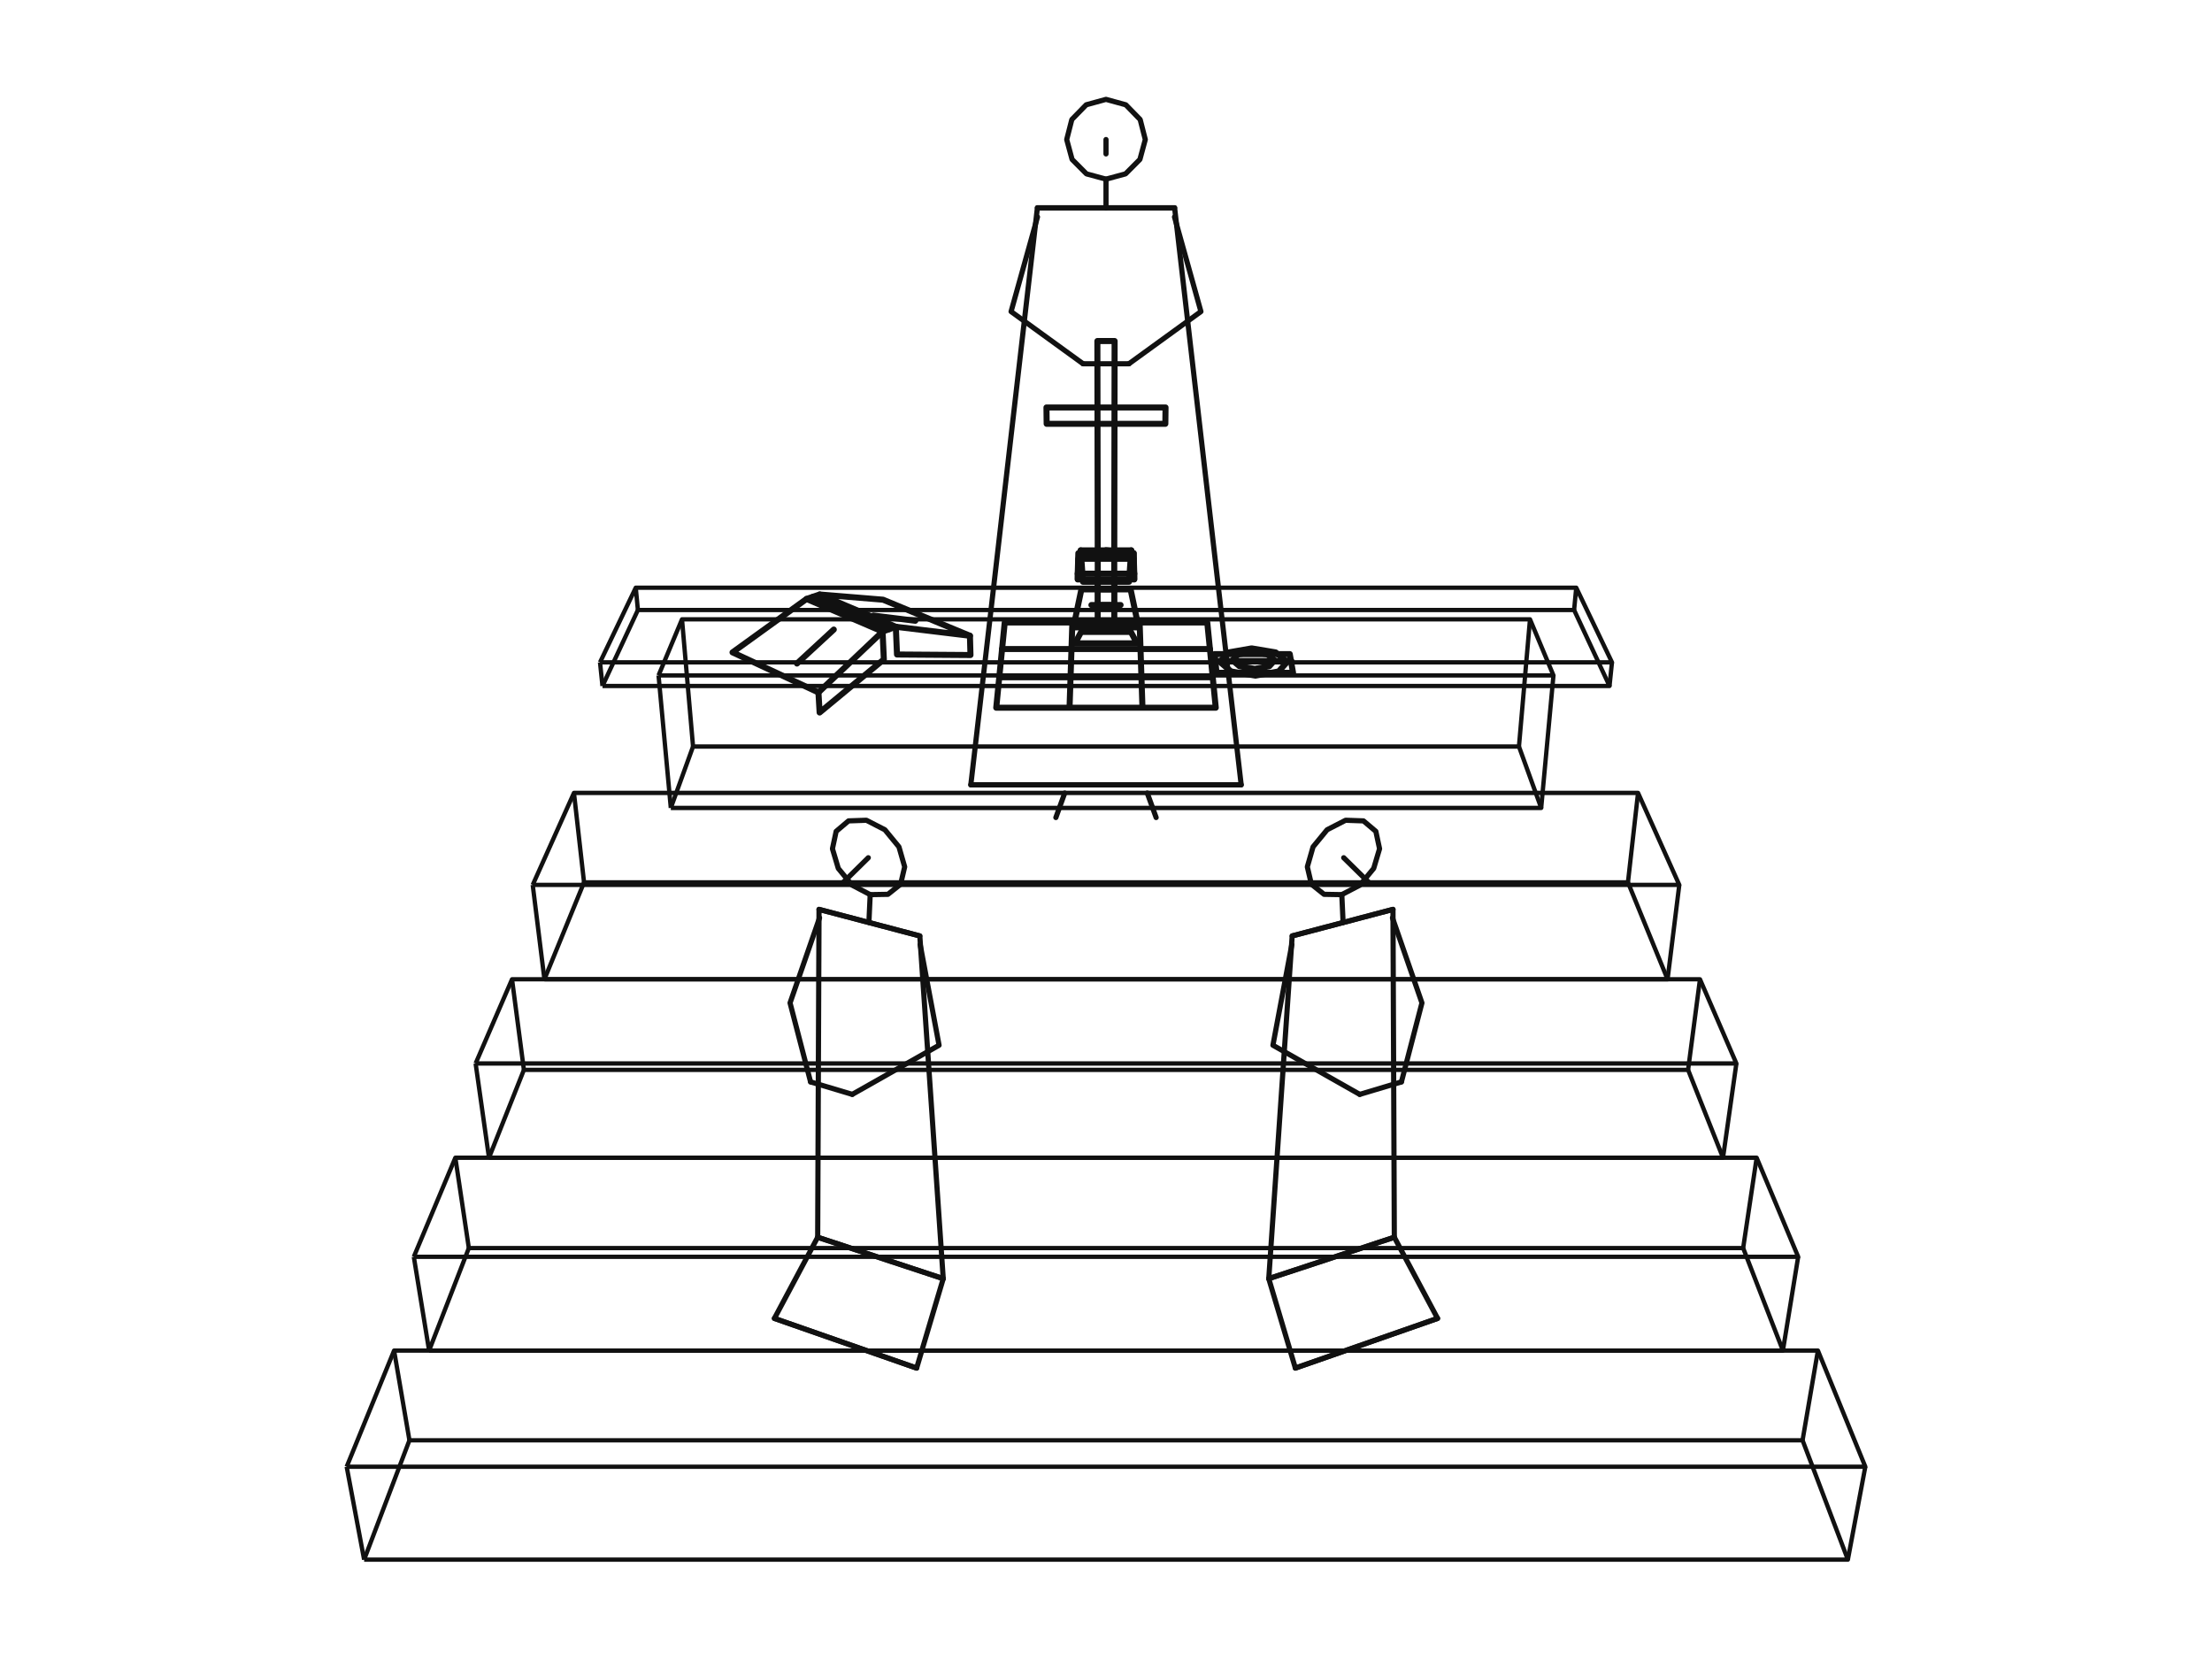
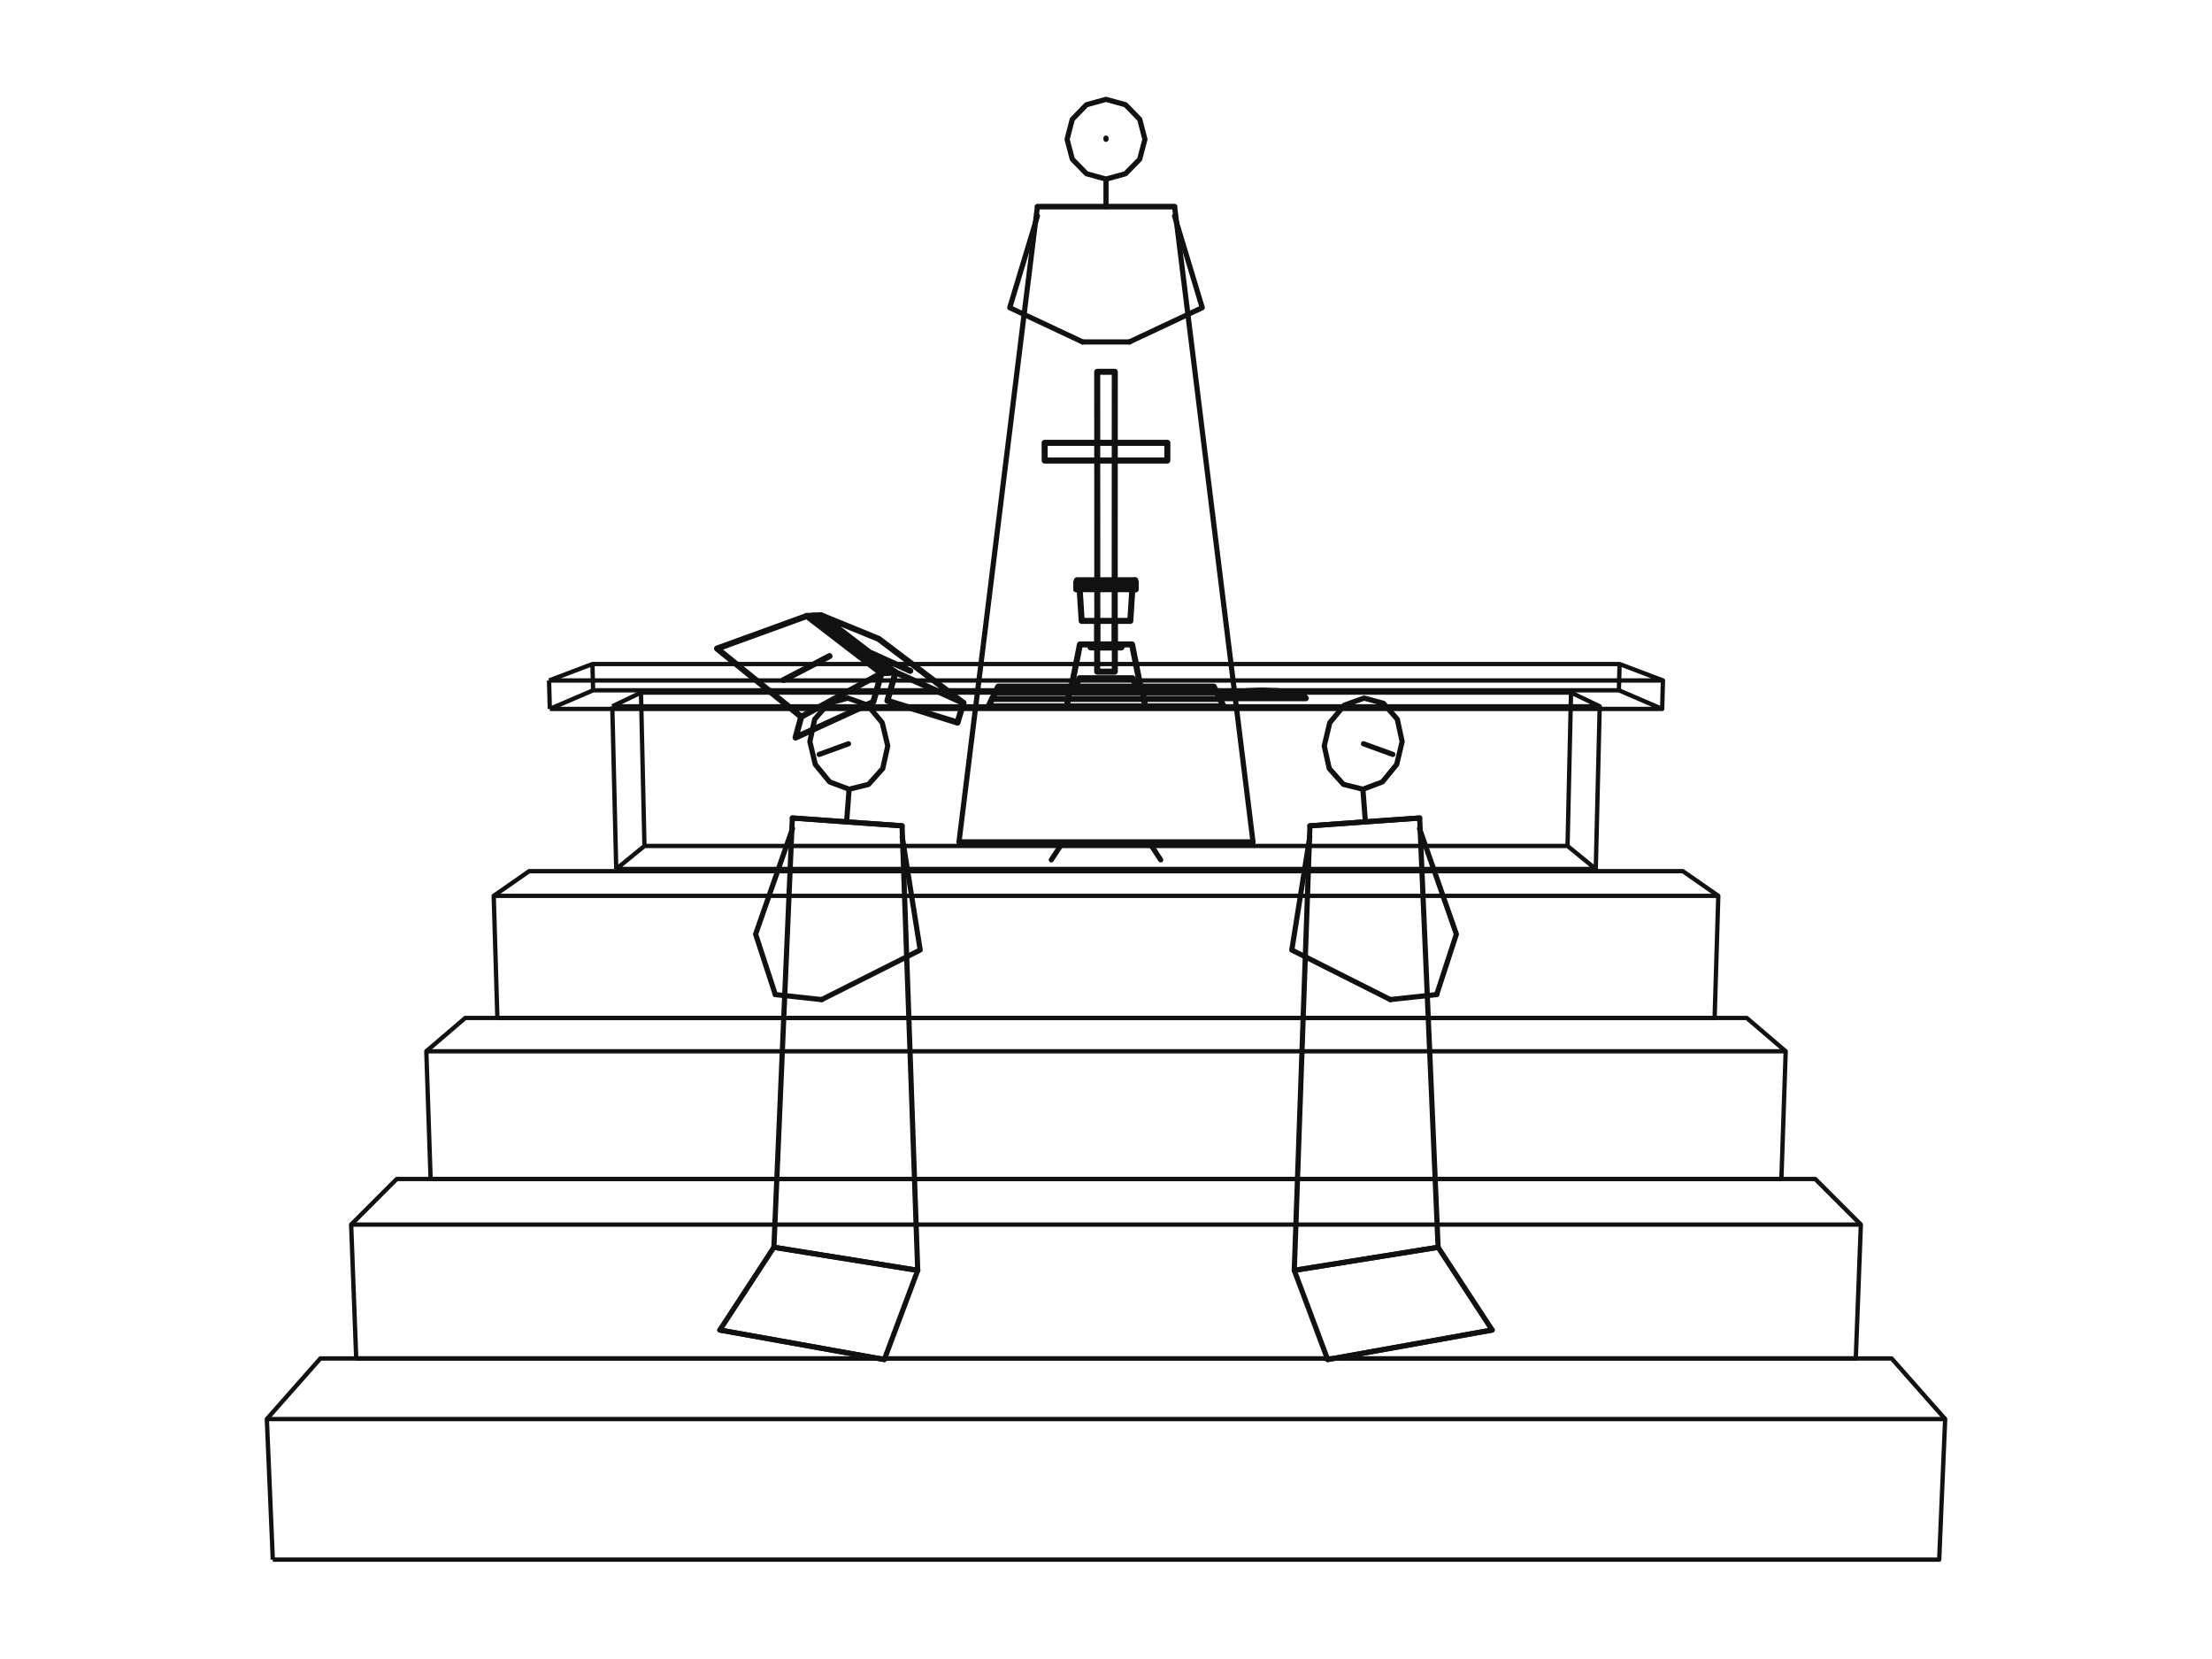
<svg xmlns="http://www.w3.org/2000/svg" width="1024" height="768" viewBox="0 0 1024 768">
  <rect width="100%" height="100%" fill="#ffffff" />
  <style>svg{background:#fff}.g{fill:none;stroke:#111;stroke-width:2.8;stroke-linejoin:round;stroke-linecap:round}.arch{fill:none;stroke:#111;stroke-width:2.0;stroke-linejoin:round}.fig{fill:none;stroke:#111;stroke-width:2.4;stroke-linejoin:round;stroke-linecap:round}</style>
  <g transform="translate(0,0)">
-     <path class="arch" d="M703.17,345.59 L708.28,286.70" />
-     <path class="arch" d="M320.83,345.59 L315.72,286.70" />
-     <path class="arch" d="M728.70,282.40 L729.69,272.06" />
-     <path class="arch" d="M295.30,282.40 L294.31,272.06" />
-     <path class="arch" d="M753.63,408.48 L758.30,367.06" />
-     <path class="arch" d="M270.37,408.48 L265.70,367.06" />
-     <path class="arch" d="M310.54,374.02 L713.46,374.02 L703.17,345.59 L320.83,345.59 L310.54,374.02" />
-     <path class="g" d="M527.07,290.35 L496.93,290.35" />
-     <path class="g" d="M527.07,290.35 L523.39,272.83 L500.61,272.83 L496.93,290.35 L527.07,290.35" />
-     <path class="fig" d="M449.42,363.33 L574.58,363.33" />
-     <path class="g" d="M497.65,297.82 L500.49,292.53 L523.51,292.53 L526.35,297.82 L497.65,297.82" />
-     <path class="fig" d="M492.90,367.12 L488.79,378.46" />
-     <path class="fig" d="M531.10,367.12 L535.21,378.46" />
-     <path class="g" d="M508.14,280.08 L508.16,289.87 L515.84,289.87 L515.86,280.08" />
-     <path class="g" d="M463.88,300.46 L560.12,300.46" />
-     <path class="g" d="M505.25,280.08 L518.75,280.08" />
-     <path class="arch" d="M304.86,312.67 L719.14,312.67 L708.28,286.70 L315.72,286.70 L304.86,312.67" />
-     <path class="g" d="M508.12,269.31 L508.14,280.08 L515.86,280.08 L515.88,269.31" />
-     <path class="arch" d="M278.91,317.56 L745.09,317.56 L728.70,282.40 L295.30,282.40 L278.91,317.56" />
-     <path class="g" d="M515.80,272.83 L515.99,157.87 L508.01,157.87 L508.20,272.83 L515.80,272.83" />
-     <path class="g" d="M449.01,294.31 L414.70,290.15 L379.46,275.21 L408.79,277.62 L449.01,294.31" />
-     <path class="g" d="M373.36,277.28 L379.46,275.21" />
-     <path class="g" d="M423.72,287.37 L404.31,284.95" />
-     <path class="arch" d="M252.03,453.34 L771.97,453.34 L753.63,408.48 L270.37,408.48 L252.03,453.34" />
-     <path class="arch" d="M277.77,306.61 L746.23,306.61 L729.69,272.06 L294.31,272.06 L277.77,306.61" />
-     <path class="g" d="M500.30,254.78 L501.34,269.31 L522.66,269.31 L523.70,254.78" />
-     <path class="arch" d="M310.54,374.02 L304.86,312.67" />
-     <path class="arch" d="M713.46,374.02 L719.14,312.67" />
-     <path class="g" d="M500.30,254.78 L523.70,254.78" />
-     <path class="g" d="M495.13,327.44 L496.44,287.98" />
-     <path class="g" d="M528.87,327.44 L527.56,287.98" />
-     <path class="g" d="M562.74,306.02 L597.86,306.02" />
-     <path class="g" d="M580.87,309.63 L587.57,308.43 L590.07,305.67 L586.72,302.93 L579.77,301.77 L573.14,302.93 L570.55,305.67 L573.83,308.43 L580.87,309.63" />
-     <path class="g" d="M581.18,312.76 L591.94,310.83 L595.90,306.38 L590.51,302.01 L579.42,300.16 L568.85,302.01 L564.68,306.38 L569.89,310.83 L581.18,312.76" />
-     <path class="g" d="M563.17,311.47 L598.59,311.47 L597.07,302.80 L562.27,302.80 L563.17,311.47" />
-     <path class="g" d="M500.26,256.33 L512.00,256.90 L523.74,256.33 L512.00,254.71" />
-     <path class="g" d="M539.47,196.20 L484.53,196.20 L484.44,188.63 L539.56,188.63 L539.47,196.20" />
-     <path class="g" d="M449.01,294.31 L449.26,303.23 L415.25,302.99 L414.70,290.15" />
-     <path class="g" d="M461.19,327.62 L562.81,327.62 L558.88,288.16 L465.12,288.16 L461.19,327.62" />
-     <path class="g" d="M524.79,258.68 L524.80,256.10" />
-     <path class="g" d="M411.64,291.26 L376.42,276.24" />
-     <path class="g" d="M462.57,313.54 L561.43,313.54" />
-     <path class="arch" d="M781.47,495.28 L786.97,453.34" />
-     <path class="arch" d="M242.53,495.28 L237.03,453.34" />
-     <path class="arch" d="M246.61,409.65 L777.39,409.65 L758.30,367.06 L265.70,367.06 L246.61,409.65" />
-     <path class="g" d="M498.94,268.20 L525.06,268.20 L524.79,258.68 L499.21,258.68 L498.94,268.20" />
-     <path class="g" d="M368.94,307.17 L385.98,291.44" />
-     <path class="g" d="M498.92,265.57 L525.08,265.57 L524.80,256.10 L499.20,256.10 L498.92,265.57" />
-     <path class="arch" d="M278.91,317.56 L277.77,306.61" />
-     <path class="arch" d="M745.09,317.56 L746.23,306.61" />
-     <path class="g" d="M408.57,292.37 L414.70,290.15" />
-     <path class="g" d="M378.88,320.55 L408.57,292.37 L373.36,277.28 L339.11,302.00 L378.88,320.55" />
-     <path class="g" d="M498.94,268.20 L498.92,265.57" />
-     <path class="g" d="M525.06,268.20 L525.08,265.57" />
-     <path class="arch" d="M252.03,453.34 L246.61,409.65" />
-     <path class="arch" d="M771.97,453.34 L777.39,409.65" />
-     <path class="fig" d="M480.24,96.19 L449.42,363.33 L574.58,363.33 L543.76,96.19 L480.24,96.19" />
-     <path class="g" d="M378.88,320.55 L379.43,329.84 L409.16,305.25 L408.57,292.37" />
-     <path class="arch" d="M226.37,535.95 L797.63,535.95 L781.47,495.28 L242.53,495.28 L226.37,535.95" />
-     <path class="arch" d="M806.96,577.77 L813.21,535.95" />
-     <path class="arch" d="M217.04,577.77 L210.79,535.95" />
-     <path class="arch" d="M220.18,492.31 L803.82,492.31 L786.97,453.34 L237.03,453.34 L220.18,492.31" />
-     <path class="arch" d="M226.37,535.95 L220.18,492.31" />
-     <path class="arch" d="M797.63,535.95 L803.82,492.31" />
-     <path class="arch" d="M198.64,625.22 L825.36,625.22 L806.96,577.77 L217.04,577.77 L198.64,625.22" />
-     <path class="fig" d="M480.29,100.43 L468.06,144.23 L501.37,168.39" />
-     <path class="fig" d="M543.71,100.43 L555.94,144.23 L522.63,168.39" />
-     <path class="fig" d="M480.24,96.19 L543.76,96.19" />
-     <path class="fig" d="M512.00,96.19 L512.00,82.93" />
-     <path class="fig" d="M587.35,591.92 L645.47,572.76" />
-     <path class="fig" d="M378.53,572.76 L436.65,591.92" />
-     <path class="fig" d="M501.37,168.39 L522.63,168.39" />
-     <path class="fig" d="M587.35,591.92 L599.66,633.33 L665.50,610.33 L645.47,572.76" />
-     <path class="fig" d="M378.53,572.76 L358.50,610.33 L424.34,633.33 L436.65,591.92" />
-     <path class="arch" d="M834.46,666.76 L841.57,625.22" />
-     <path class="arch" d="M189.54,666.76 L182.43,625.22" />
-     <path class="fig" d="M530.19,64.60 L527.82,55.34 L521.16,48.51 L512.00,46.00 L502.84,48.51 L496.18,55.34 L493.81,64.60 L496.30,73.80 L502.96,80.49 L512.00,82.93 L521.04,80.49 L527.70,73.80 L530.19,64.60" />
-     <path class="fig" d="M599.66,633.33 L665.50,610.33" />
-     <path class="fig" d="M358.50,610.33 L424.34,633.33" />
-     <path class="arch" d="M191.57,581.80 L832.43,581.80 L813.21,535.95 L210.79,535.95 L191.57,581.80" />
-     <path class="fig" d="M512.00,64.60 L512.00,71.25" />
-     <path class="arch" d="M198.64,625.22 L191.57,581.80" />
-     <path class="arch" d="M825.36,625.22 L832.43,581.80" />
-     <path class="arch" d="M168.57,722.00 L855.43,722.00 L834.46,666.76 L189.54,666.76 L168.57,722.00" />
-     <path class="fig" d="M379.15,420.98 L378.53,572.76 L436.65,591.92 L425.81,433.27 L379.15,420.98" />
-     <path class="fig" d="M598.19,433.27 L587.35,591.92 L645.47,572.76 L644.85,420.98 L598.19,433.27" />
-     <path class="fig" d="M644.61,424.89 L658.26,464.28 L648.76,500.85" />
-     <path class="fig" d="M379.39,424.89 L365.74,464.28 L375.24,500.85" />
-     <path class="arch" d="M160.49,678.99 L863.51,678.99 L841.57,625.22 L182.43,625.22 L160.49,678.99" />
-     <path class="fig" d="M598.19,433.27 L644.85,420.98" />
-     <path class="fig" d="M379.15,420.98 L425.81,433.27" />
-     <path class="fig" d="M629.46,506.62 L648.76,500.85" />
-     <path class="fig" d="M375.24,500.85 L394.54,506.62" />
-     <path class="arch" d="M168.57,722.00 L160.49,678.99" />
-     <path class="arch" d="M855.43,722.00 L863.51,678.99" />
-     <path class="fig" d="M621.76,427.06 L621.16,414.15" />
-     <path class="fig" d="M402.24,427.06 L402.84,414.15" />
-     <path class="fig" d="M598.03,437.24 L589.28,483.87 L629.46,506.62" />
-     <path class="fig" d="M425.97,437.24 L434.72,483.87 L394.54,506.62" />
-     <path class="fig" d="M638.64,392.91 L636.92,384.86 L631.19,380.01 L622.92,379.72 L614.36,384.12 L607.85,392.04 L605.20,401.29 L607.08,409.33 L612.95,414.01 L621.16,414.15 L629.56,409.75 L635.93,402.00 L638.64,392.91" />
-     <path class="fig" d="M418.80,401.29 L416.15,392.04 L409.64,384.12 L401.08,379.72 L392.81,380.01 L387.08,384.86 L385.36,392.91 L388.07,402.00 L394.44,409.75 L402.84,414.15 L411.05,414.01 L416.92,409.33 L418.80,401.29" />
-     <path class="fig" d="M622.04,397.07 L634.30,409.14" />
-     <path class="fig" d="M401.96,397.07 L389.70,409.14" />
+     <path class="g" d="M528.05,318.36 L495.95,318.36" />
+     <path class="g" d="M528.05,318.36 L524.06,298.32 L499.94,298.32 L495.95,318.36 L528.05,318.36" />
+     <path class="g" d="M516.02,298.32 L516.07,172.12 L507.93,172.12 L507.98,298.32 L516.02,298.32" />
+     <path class="g" d="M540.39,213.20 L483.61,213.20 L483.59,205.01 L540.41,205.01 L540.39,213.20" />
+     <path class="arch" d="M749.44,319.56 L749.74,307.40" />
+     <path class="arch" d="M274.56,319.56 L274.26,307.40" />
+     <path class="g" d="M496.70,320.08 L499.75,313.97 L524.25,313.97 L527.30,320.08 L496.70,320.08" />
+     <path class="arch" d="M725.66,391.62 L727.27,320.61" />
+     <path class="arch" d="M298.34,391.62 L296.73,320.61" />
+     <path class="g" d="M507.91,299.70 L507.92,310.92 L516.08,310.92 L516.09,299.70" />
+     <path class="g" d="M504.85,299.70 L519.15,299.70" />
+     <path class="g" d="M507.91,287.43 L507.91,299.70 L516.09,299.70 L516.09,287.43" />
+     <path class="g" d="M499.70,271.01 L500.74,287.43 L523.26,287.43 L524.30,271.01" />
+     <path class="g" d="M499.70,271.01 L524.30,271.01" />
+     <path class="g" d="M460.68,320.52 L563.32,320.52" />
+     <path class="g" d="M499.65,271.22 L512.00,271.29 L524.35,271.22 L512.00,270.09" />
+     <path class="fig" d="M443.94,389.81 L580.06,389.81" />
+     <path class="g" d="M445.99,325.40 L414.57,311.23 L380.00,284.82 L406.74,295.74 L445.99,325.40" />
+     <path class="g" d="M421.39,310.58 L403.58,302.47" />
+     <path class="g" d="M525.45,271.52 L525.46,268.62" />
+     <path class="g" d="M373.48,285.15 L380.00,284.82" />
+     <path class="g" d="M493.93,326.76 L495.44,317.66" />
+     <path class="g" d="M530.07,326.76 L528.56,317.66" />
+     <path class="g" d="M566.14,320.97 L603.63,320.97" />
+     <path class="g" d="M585.53,321.46 L592.67,321.19 L595.30,320.56 L591.70,319.94 L584.26,319.67 L577.21,319.94 L574.48,320.56 L578.00,321.19 L585.53,321.46" />
+     <path class="g" d="M585.91,322.85 L597.37,322.41 L601.54,321.39 L595.73,320.39 L583.89,319.96 L572.63,320.39 L568.22,321.39 L573.82,322.41 L585.91,322.85" />
+     <path class="g" d="M566.66,323.23 L604.50,323.23 L602.75,321.23 L565.63,321.23 L566.66,323.23" />
+     <path class="g" d="M445.99,325.40 L443.26,334.50 L410.80,324.40 L414.57,311.23" />
+     <path class="fig" d="M491.22,391.13 L486.68,398.05" />
+     <path class="fig" d="M532.78,391.13 L537.32,398.05" />
+     <path class="fig" d="M480.24,95.65 L443.94,389.81 L580.06,389.81 L543.76,95.65 L480.24,95.65" />
+     <path class="g" d="M498.24,272.77 L525.76,272.77 L525.45,271.52 L498.55,271.52 L498.24,272.77" />
+     <path class="g" d="M498.23,269.80 L525.77,269.80 L525.46,268.62 L498.54,268.62 L498.23,269.80" />
+     <path class="g" d="M457.58,326.98 L566.42,326.98 L561.89,317.86 L462.11,317.86 L457.58,326.98" />
+     <path class="g" d="M411.31,311.46 L376.75,284.98" />
+     <path class="arch" d="M285.27,402.28 L738.73,402.28 L725.66,391.62 L298.34,391.62 L285.27,402.28" />
+     <path class="g" d="M459.18,323.54 L564.82,323.54" />
+     <path class="fig" d="M512.00,95.65 L512.00,82.91" />
+     <path class="fig" d="M480.24,95.65 L543.76,95.65" />
+     <path class="g" d="M498.24,272.77 L498.23,269.80" />
+     <path class="g" d="M525.76,272.77 L525.77,269.80" />
+     <path class="fig" d="M530.02,64.49 L527.62,55.25 L521.03,48.48 L512.00,46.00 L502.97,48.48 L496.38,55.25 L493.98,64.49 L496.41,73.71 L503.00,80.44 L512.00,82.91 L521.00,80.44 L527.59,73.71 L530.02,64.49" />
+     <path class="arch" d="M283.45,326.98 L740.55,326.98 L727.27,320.61 L296.73,320.61 L283.45,326.98" />
+     <path class="arch" d="M254.53,328.18 L769.47,328.18 L749.44,319.56 L274.56,319.56 L254.53,328.18" />
+     <path class="g" d="M362.72,314.82 L384.01,303.74" />
+     <path class="arch" d="M254.17,315.01 L769.83,315.01 L749.74,307.40 L274.26,307.40 L254.17,315.01" />
+     <path class="g" d="M408.04,311.70 L414.57,311.23" />
+     <path class="fig" d="M480.26,99.97 L467.44,142.44 L501.16,158.29" />
+     <path class="fig" d="M543.74,99.97 L556.56,142.44 L522.84,158.29" />
+     <path class="fig" d="M512.00,64.49 L512.00,63.95" />
+     <path class="g" d="M370.91,331.81 L408.04,311.70 L373.48,285.15 L331.94,300.24 L370.91,331.81" />
+     <path class="g" d="M370.91,331.81 L368.30,341.43 L404.27,324.94 L408.04,311.70" />
+     <path class="fig" d="M501.16,158.29 L522.84,158.29" />
+     <path class="arch" d="M285.27,402.28 L283.45,326.98" />
+     <path class="arch" d="M738.73,402.28 L740.55,326.98" />
+     <path class="arch" d="M254.53,328.18 L254.17,315.01" />
+     <path class="arch" d="M769.47,328.18 L769.83,315.01" />
+     <path class="arch" d="M228.55,414.72 L244.96,403.29 L779.04,403.29 L795.45,414.72" />
+     <path class="arch" d="M230.25,471.25 L793.75,471.25 L795.45,414.72 L228.55,414.72 L230.25,471.25" />
+     <path class="arch" d="M197.35,486.67 L215.37,471.25 L808.63,471.25 L826.65,486.67" />
+     <path class="arch" d="M199.34,545.80 L824.66,545.80 L826.65,486.67 L197.35,486.67 L199.34,545.80" />
+     <path class="fig" d="M599.16,588.08 L665.74,577.40" />
+     <path class="fig" d="M358.26,577.40 L424.84,588.08" />
+     <path class="fig" d="M366.80,378.67 L358.26,577.40 L424.84,588.08 L417.60,382.30 L366.80,378.67" />
+     <path class="fig" d="M606.40,382.30 L599.16,588.08 L665.74,577.40 L657.20,378.67 L606.40,382.30" />
+     <path class="fig" d="M599.16,588.08 L614.62,629.37 L690.77,615.71 L665.74,577.40" />
+     <path class="fig" d="M358.26,577.40 L333.23,615.71 L409.38,629.37 L424.84,588.08" />
+     <path class="fig" d="M657.12,383.55 L674.20,432.46 L665.08,460.42" />
+     <path class="fig" d="M366.88,383.55 L349.80,432.46 L358.92,460.42" />
+     <path class="arch" d="M162.56,566.90 L183.65,545.80 L840.35,545.80 L861.44,566.90" />
+     <path class="fig" d="M632.08,380.47 L630.93,365.36" />
+     <path class="fig" d="M391.92,380.47 L393.07,365.36" />
+     <path class="fig" d="M606.40,382.30 L657.20,378.67" />
+     <path class="fig" d="M366.80,378.67 L417.60,382.30" />
+     <path class="fig" d="M649.09,343.31 L646.86,332.96 L640.43,325.58 L631.47,323.17 L622.36,326.44 L615.59,334.55 L613.03,345.32 L615.36,355.79 L621.94,363.12 L630.93,365.36 L639.93,361.98 L646.56,353.91 L649.09,343.31" />
+     <path class="fig" d="M410.97,345.32 L408.41,334.55 L401.64,326.44 L392.53,323.17 L383.57,325.58 L377.14,332.96 L374.91,343.31 L377.44,353.91 L384.07,361.98 L393.07,365.36 L402.06,363.12 L408.64,355.79 L410.97,345.32" />
+     <path class="fig" d="M614.62,629.37 L690.77,615.71" />
+     <path class="fig" d="M333.23,615.71 L409.38,629.37" />
+     <path class="fig" d="M631.20,344.31 L644.80,349.25" />
+     <path class="fig" d="M392.80,344.31 L379.20,349.25" />
+     <path class="fig" d="M606.35,387.29 L598.02,439.79 L643.61,462.74" />
+     <path class="fig" d="M417.65,387.29 L425.98,439.79 L380.39,462.74" />
+     <path class="fig" d="M643.61,462.74 L665.08,460.42" />
+     <path class="fig" d="M358.92,460.42 L380.39,462.74" />
+     <path class="arch" d="M164.90,628.87 L859.10,628.87 L861.44,566.90 L162.56,566.90 L164.90,628.87" />
+     <path class="arch" d="M123.53,656.92 L148.31,628.87 L875.69,628.87 L900.47,656.92" />
+     <path class="arch" d="M126.29,722.00 L897.71,722.00 L900.47,656.92 L123.53,656.92 L126.29,722.00" />
  </g>
</svg>
